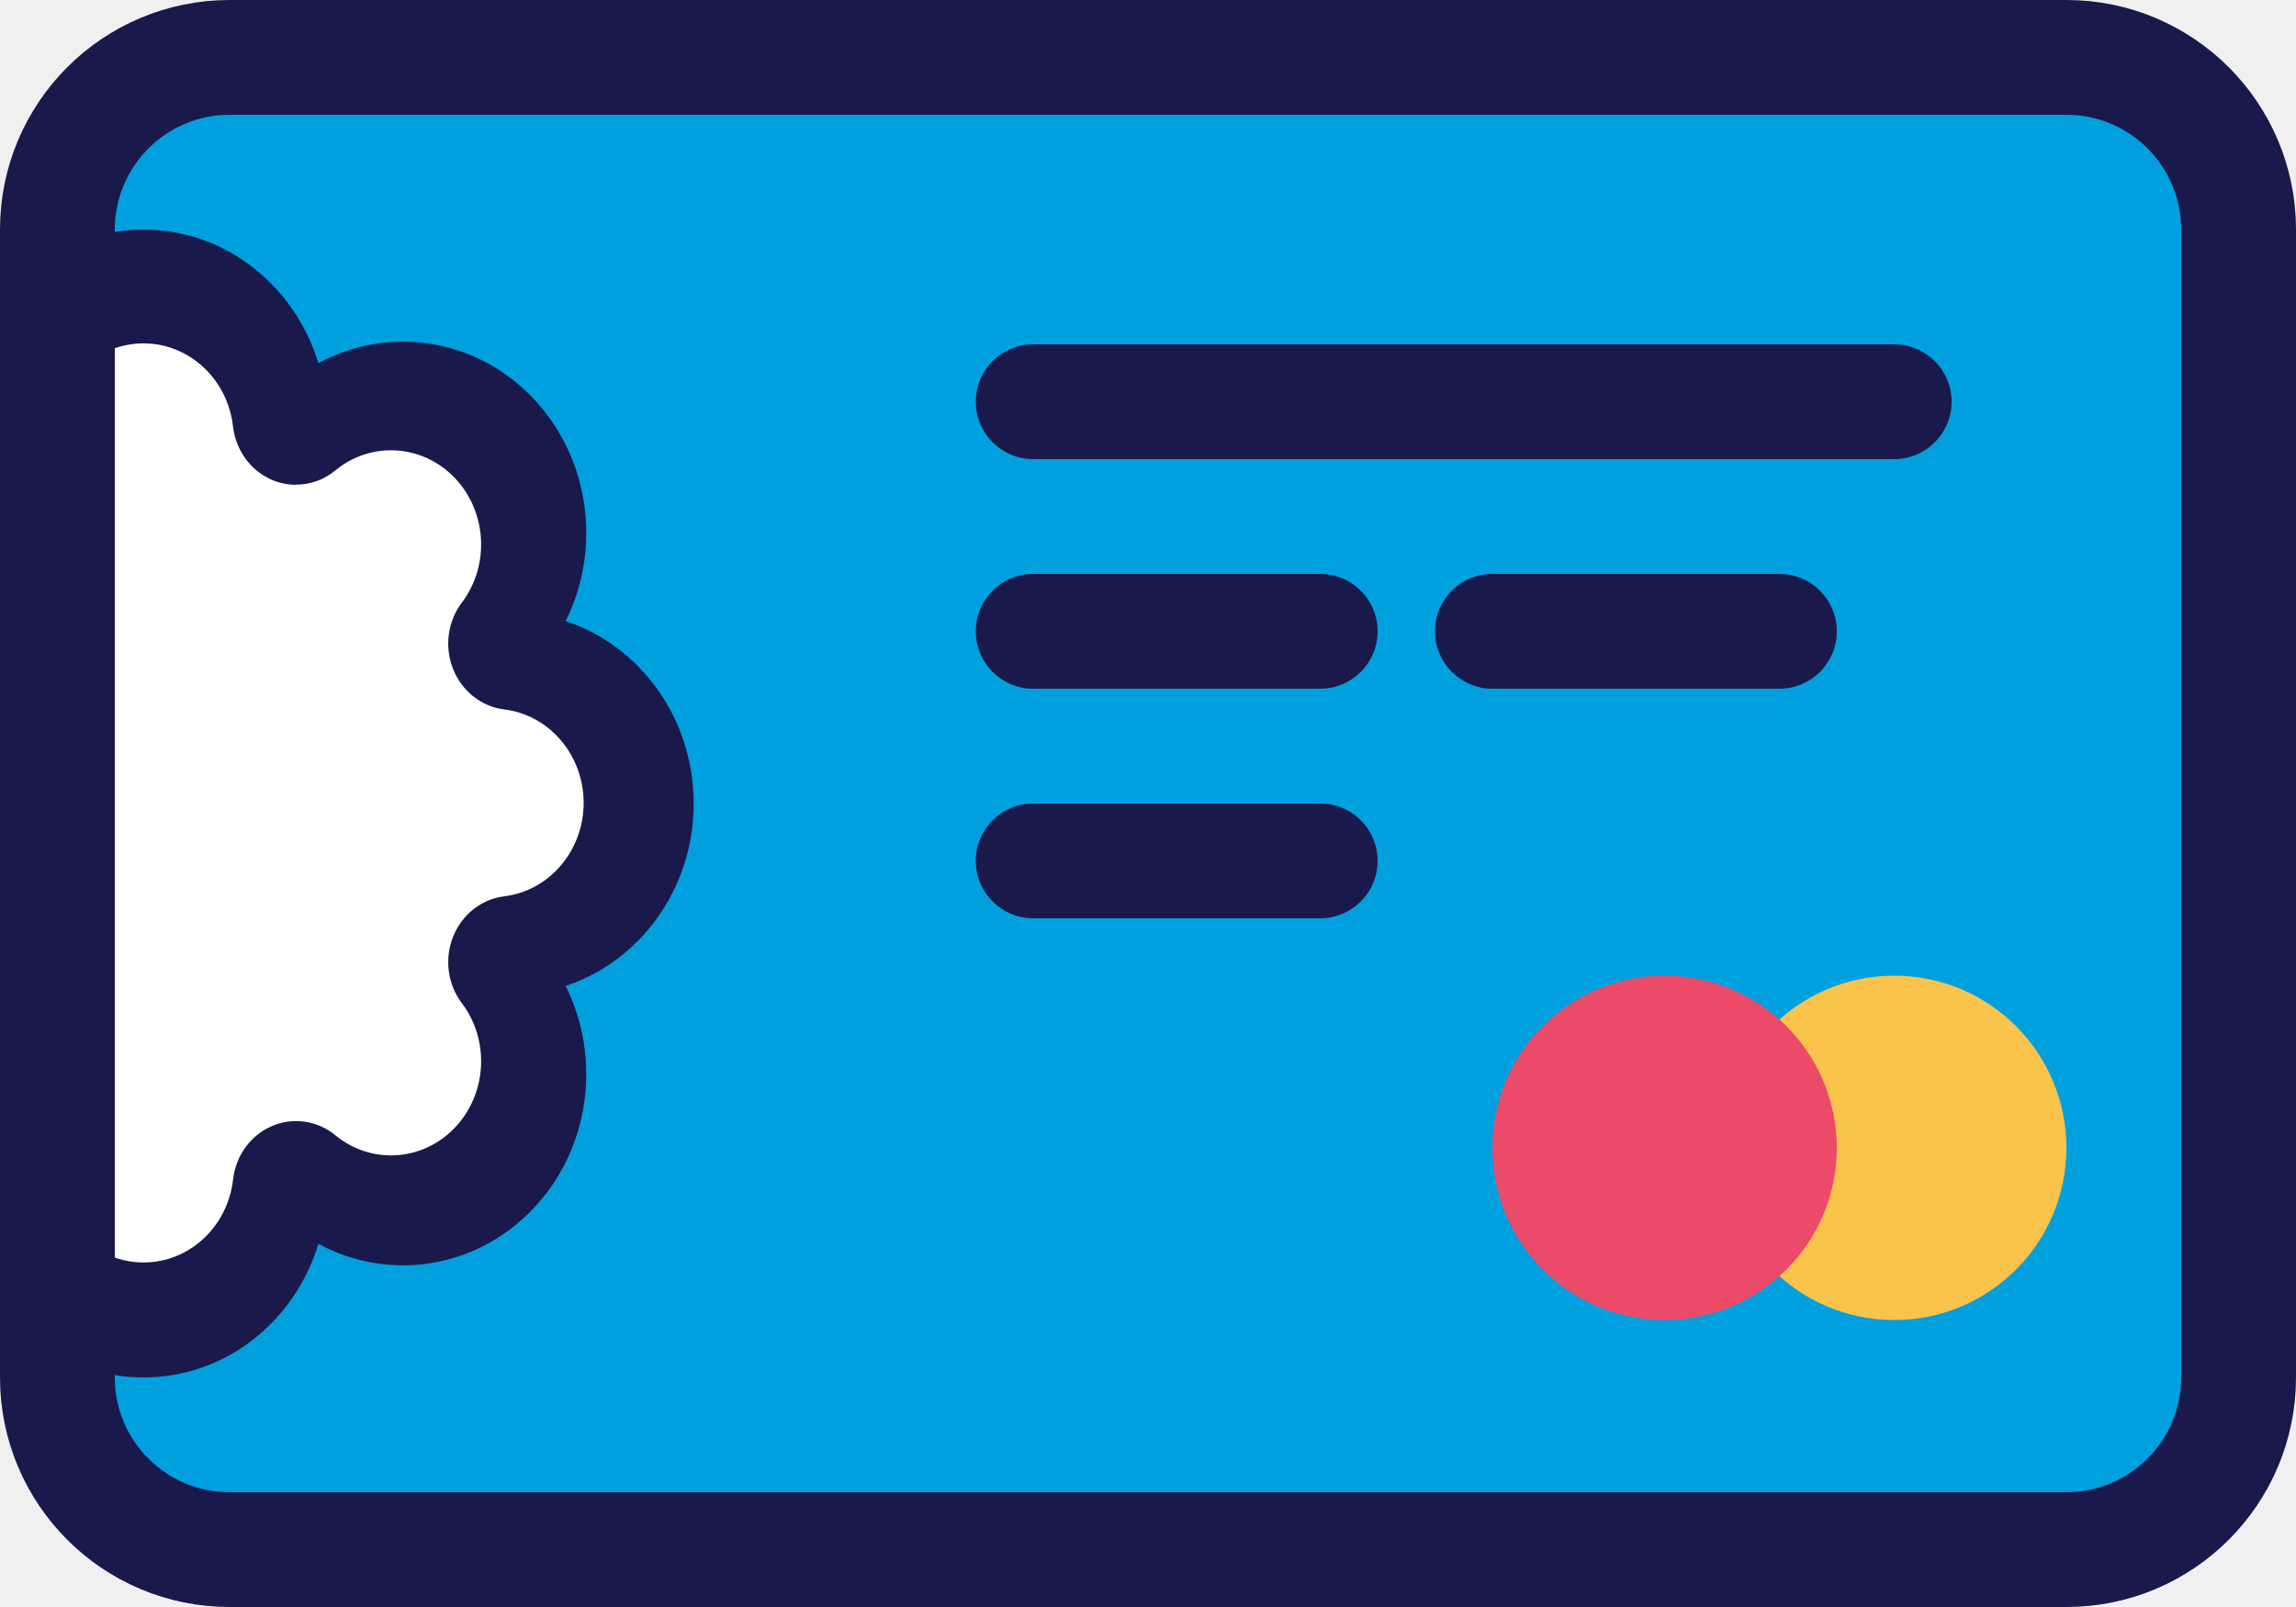
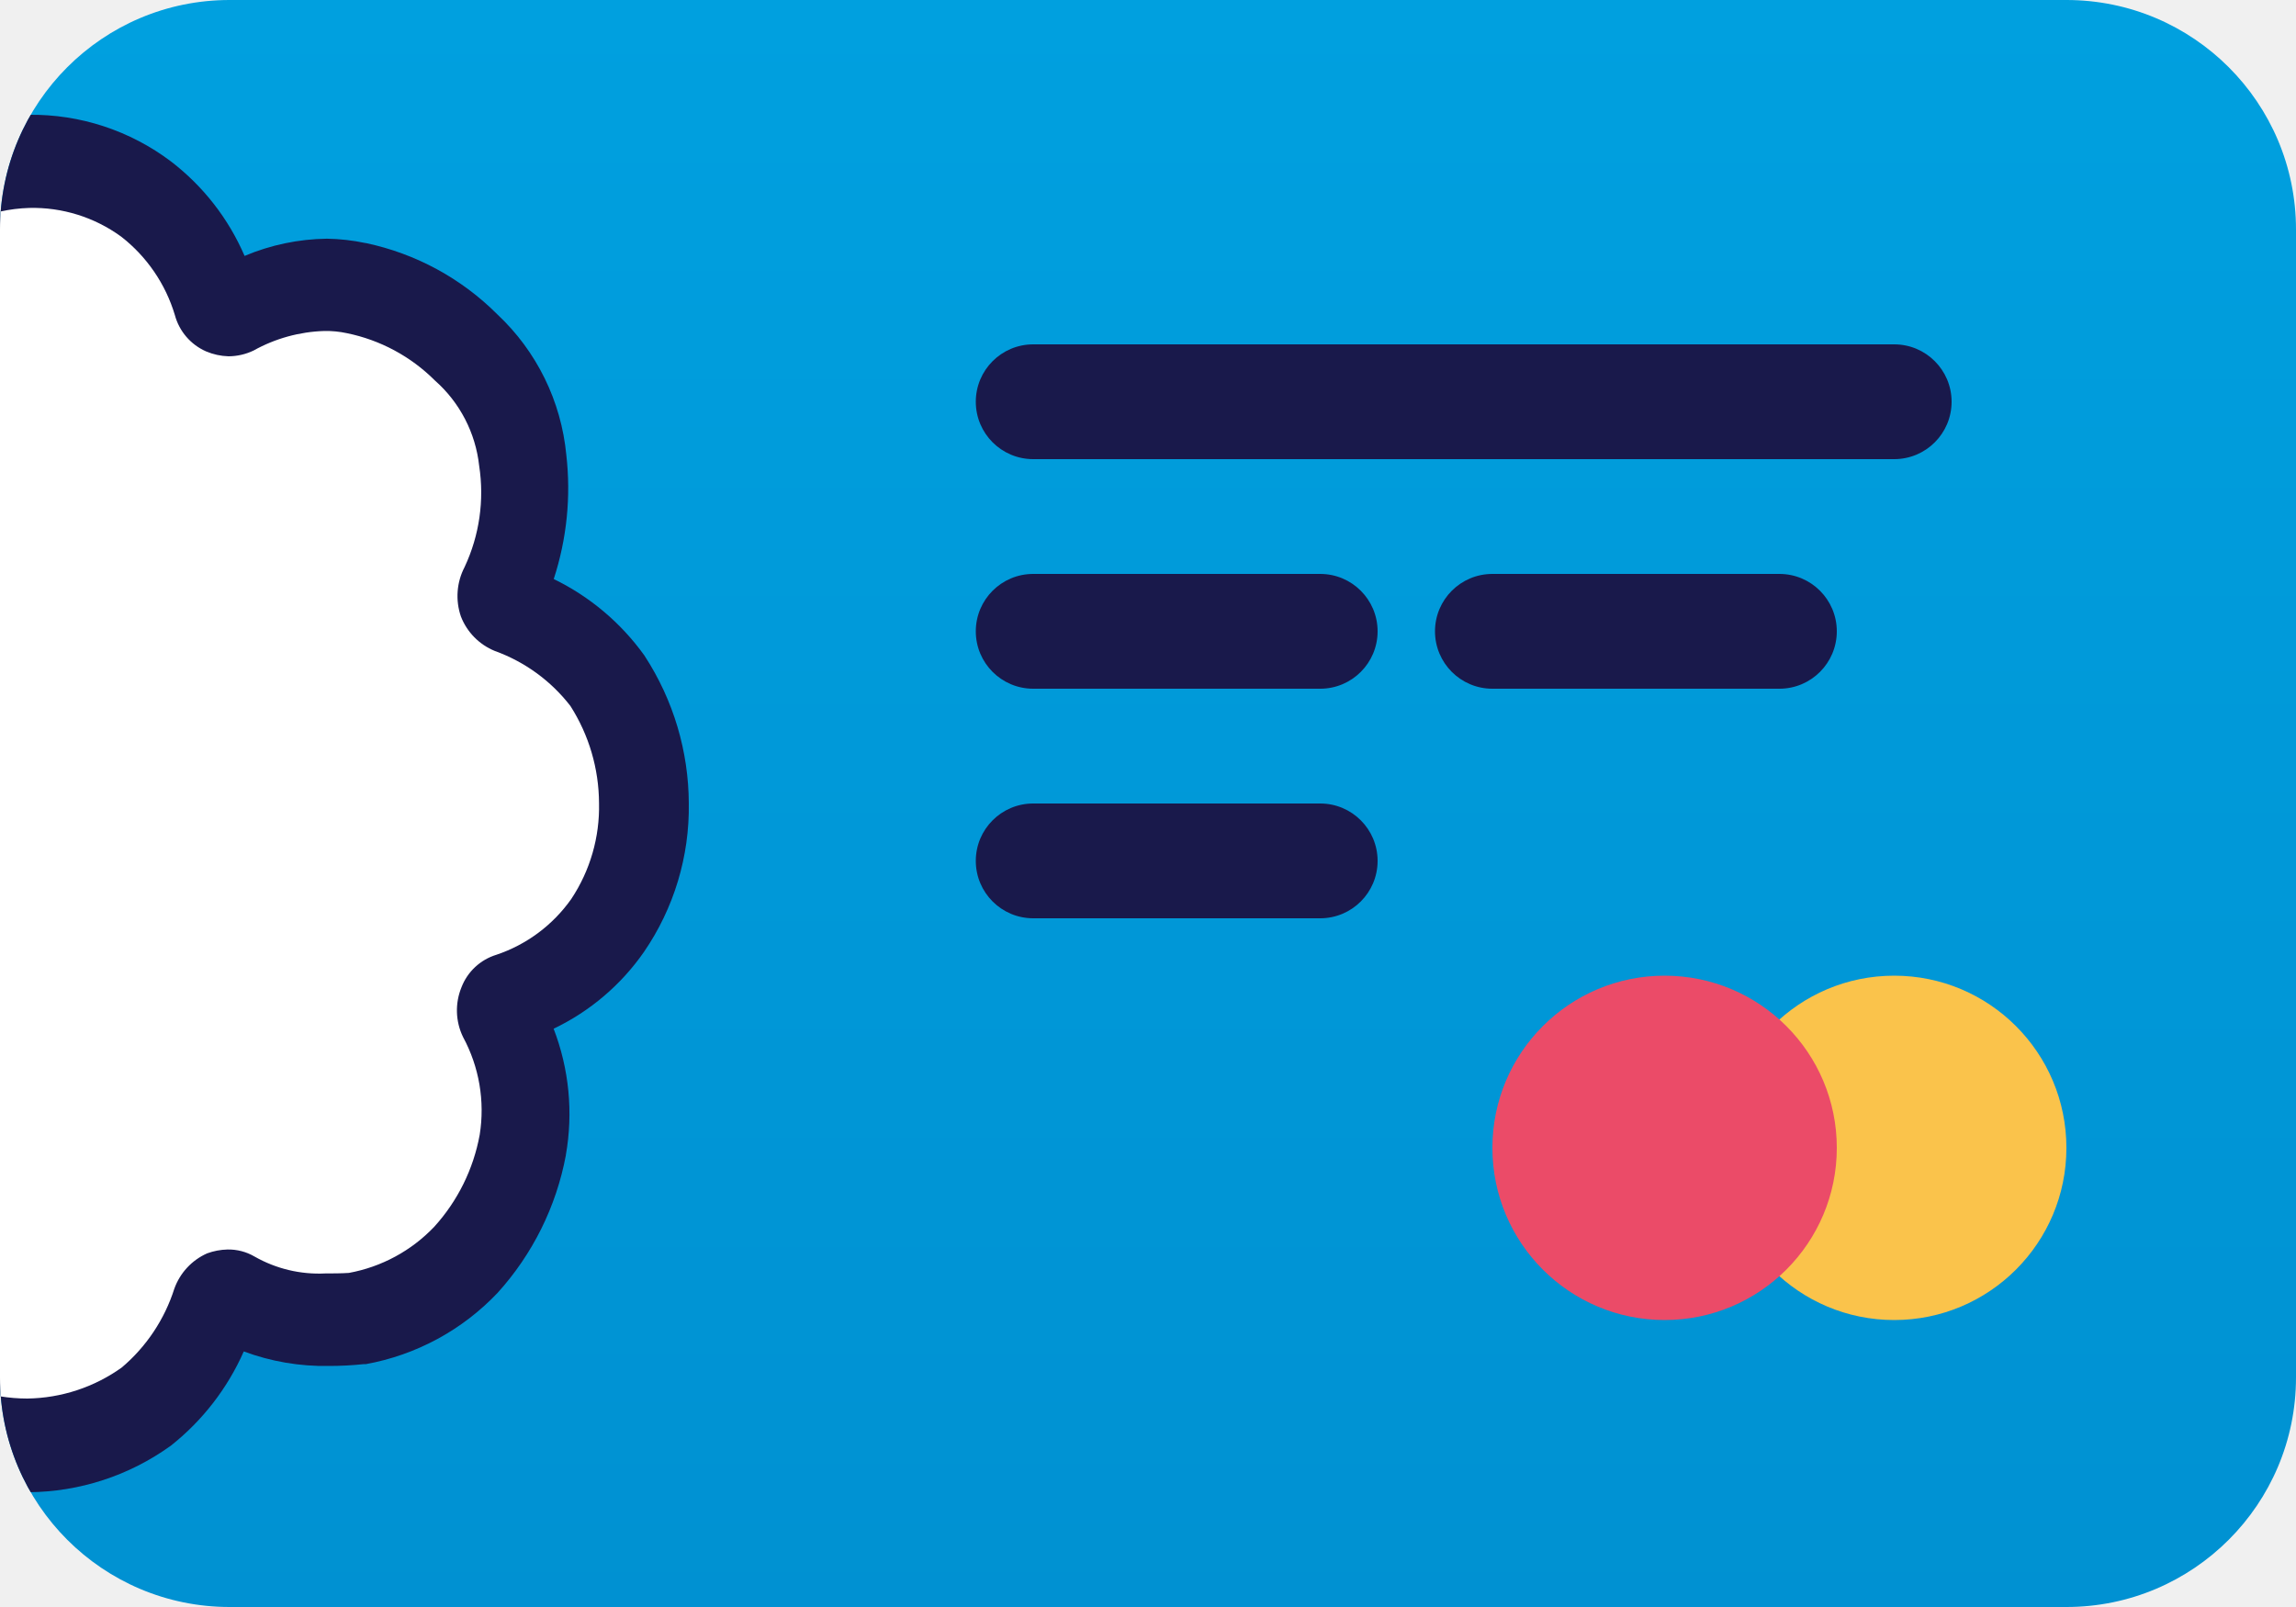
- <svg xmlns="http://www.w3.org/2000/svg" class="icon" fill="none" viewBox="0 0 40 28">
-   <rect x="1" y="1" width="38" height="26" rx="3" fill="#00A0DF" stroke="#19194B" stroke-width="2" />
-   <circle cx="33" cy="20" r="3" fill="#FAC34B" />
-   <circle cx="29" cy="20" r="3" fill="#EB4B68" />
-   <mask id="a" x="2" y="2" width="15" height="24" mask-type="alpha" maskUnits="userSpaceOnUse">
-     <rect transform="rotate(180 17 26)" x="17" y="26" width="15" height="24" fill="#C4C4C4" />
-   </mask>
-   <g mask="url(#a)">
-     <path d="m-4.853 17.178c-1.293-0.427-2.23-1.688-2.23-3.178s0.937-2.752 2.23-3.178c-0.625-1.256-0.433-2.839 0.577-3.893 1.01-1.054 2.527-1.254 3.731-0.601 0.409-1.349 1.617-2.327 3.046-2.327 1.428 0 2.636 0.978 3.046 2.327 1.204-0.652 2.721-0.453 3.731 0.601 1.01 1.054 1.202 2.638 0.577 3.893 1.292 0.426 2.23 1.688 2.23 3.178s-0.938 2.751-2.23 3.178c0.625 1.255 0.433 2.839-0.577 3.893-1.01 1.054-2.527 1.254-3.731 0.601-0.409 1.35-1.617 2.328-3.046 2.328s-2.637-0.978-3.046-2.328c-1.204 0.652-2.721 0.453-3.731-0.601-1.01-1.054-1.202-2.638-0.577-3.893z" fill="#19194B" />
-     <path d="m5.157 8.447c-0.143 0-0.286-0.029-0.423-0.088-0.37-0.16-0.628-0.516-0.675-0.931-0.094-0.824-0.764-1.445-1.559-1.445-0.795 0-1.466 0.621-1.559 1.444-0.047 0.415-0.305 0.771-0.675 0.931-0.37 0.16-0.793 0.099-1.108-0.161-0.623-0.513-1.518-0.457-2.08 0.13-0.562 0.587-0.616 1.522-0.124 2.173 0.248 0.328 0.306 0.771 0.153 1.157-0.153 0.386-0.494 0.656-0.891 0.705-0.788 0.097-1.383 0.797-1.383 1.628 0 0.831 0.595 1.531 1.383 1.628 0.398 0.049 0.739 0.319 0.892 0.705 0.153 0.386 0.095 0.828-0.153 1.157-0.491 0.651-0.438 1.585 0.124 2.172 0.562 0.588 1.456 0.643 2.08 0.13 0.314-0.259 0.738-0.32 1.108-0.16 0.37 0.16 0.628 0.516 0.675 0.931 0.094 0.823 0.764 1.444 1.559 1.444 0.795 0 1.466-0.621 1.559-1.445 0.047-0.415 0.305-0.771 0.675-0.931 0.37-0.16 0.794-0.098 1.108 0.16 0.623 0.513 1.517 0.457 2.079-0.13 0.562-0.587 0.616-1.521 0.124-2.172-0.248-0.328-0.306-0.771-0.153-1.157 0.153-0.386 0.494-0.656 0.892-0.705 0.788-0.097 1.383-0.797 1.383-1.628 0-0.831-0.595-1.531-1.383-1.628-0.398-0.049-0.739-0.319-0.892-0.705s-0.095-0.828 0.153-1.157c0.492-0.651 0.438-1.585-0.124-2.173-0.562-0.587-1.456-0.643-2.079-0.13-0.198 0.164-0.44 0.248-0.685 0.248z" clip-rule="evenodd" fill="#fff" fill-rule="evenodd" />
+ <svg xmlns="http://www.w3.org/2000/svg" class="icon" id="Capa_1" data-name="Capa 1" viewBox="0 0 40 28">
+   <defs>
+     <linearGradient id="Degradado_sin_nombre" data-name="Degradado sin nombre" x1="20" y1="33.89" x2="20" y2="-34.11" gradientTransform="matrix(1, 0, 0, -1, 0, 33.89)" gradientUnits="userSpaceOnUse">
+       <stop offset="0" stop-color="#00a0df" />
+       <stop offset="1" stop-color="#007cbf" />
+     </linearGradient>
+     <clipPath id="clip-path" transform="translate(0 -6)">
+       <rect y="6" width="40" height="28" rx="4" fill="none" />
+     </clipPath>
+   </defs>
+   <rect width="40" height="28" rx="4" fill="url(#Degradado_sin_nombre)" />
+   <circle cx="33" cy="20" r="3" fill="#fac34b" />
+   <circle cx="29" cy="20" r="3" fill="#eb4b68" />
+   <path d="M18,12H33a1,1,0,0,1,1,1h0a1,1,0,0,1-1,1H18a1,1,0,0,1-1-1h0A1,1,0,0,1,18,12Z" transform="translate(0 -6)" fill="#19194b" />
+   <path d="M18,16h5a1,1,0,0,1,1,1h0a1,1,0,0,1-1,1H18a1,1,0,0,1-1-1h0A1,1,0,0,1,18,16Z" transform="translate(0 -6)" fill="#19194b" />
+   <path d="M18,20h5a1,1,0,0,1,1,1h0a1,1,0,0,1-1,1H18a1,1,0,0,1-1-1h0A1,1,0,0,1,18,20Z" transform="translate(0 -6)" fill="#19194b" />
+   <path d="M26,16h5a1,1,0,0,1,1,1h0a1,1,0,0,1-1,1H26a1,1,0,0,1-1-1h0A1,1,0,0,1,26,16Z" transform="translate(0 -6)" fill="#19194b" />
+   <g clip-path="url(#clip-path)">
+     <g>
+       <path d="M11.233,17.432l-.005-.009-.006-.008a4.208,4.208,0,0,0-1.575-1.326,5.1,5.1,0,0,0,.219-2.164,3.854,3.854,0,0,0-1.2-2.446,4.574,4.574,0,0,0-2.292-1.244H6.368a3.519,3.519,0,0,0-.674-.076,3.816,3.816,0,0,0-1.433.3A4.135,4.135,0,0,0,2.98,8.814l0,0A4.026,4.026,0,0,0,.5,8a4.176,4.176,0,0,0-.5.039V31.963A4.577,4.577,0,0,0,.5,32a4.286,4.286,0,0,0,2.461-.8l.009-.006.008-.006a4.319,4.319,0,0,0,1.269-1.641A4.032,4.032,0,0,0,5.73,29.8a5.689,5.689,0,0,0,.6-.031l.021,0,.02,0a4.193,4.193,0,0,0,2.3-1.245A4.916,4.916,0,0,0,9.858,26.13v-.006a4.122,4.122,0,0,0-.213-2.2,4.035,4.035,0,0,0,1.574-1.338l0,0A4.454,4.454,0,0,0,12,20,4.737,4.737,0,0,0,11.233,17.432Z" transform="translate(0 -6)" fill="#19194b" />
+       <path d="M9.937,18.3a2.916,2.916,0,0,0-1.317-.958,1.065,1.065,0,0,1-.59-.6,1.092,1.092,0,0,1,.064-.862,3.057,3.057,0,0,0,.254-1.763,2.317,2.317,0,0,0-.772-1.488,3.025,3.025,0,0,0-1.534-.824,1.727,1.727,0,0,0-.39-.038,2.7,2.7,0,0,0-1.235.341,1.019,1.019,0,0,1-.436.1,1.077,1.077,0,0,1-.39-.085.964.964,0,0,1-.545-.635,2.72,2.72,0,0,0-.935-1.365,2.61,2.61,0,0,0-1.6-.5A2.676,2.676,0,0,0,0,9.687V30.329a2.953,2.953,0,0,0,.477.039,2.9,2.9,0,0,0,1.643-.54,2.984,2.984,0,0,0,.917-1.374,1.069,1.069,0,0,1,.572-.616,1.116,1.116,0,0,1,.354-.067.9.9,0,0,1,.472.123,2.265,2.265,0,0,0,1.235.294c.127,0,.263,0,.408-.009a2.732,2.732,0,0,0,1.489-.806,3.256,3.256,0,0,0,.79-1.6,2.688,2.688,0,0,0-.291-1.706,1.062,1.062,0,0,1-.027-.863.949.949,0,0,1,.608-.568,2.614,2.614,0,0,0,1.308-.976,2.9,2.9,0,0,0,.481-1.668A3.173,3.173,0,0,0,9.937,18.3Z" transform="translate(0 -6)" fill="#fff" />
+     </g>
  </g>
-   <rect x="17" y="6" width="17" height="2" rx="1" fill="#19194B" />
-   <rect x="17" y="10" width="7" height="2" rx="1" fill="#19194B" />
-   <rect x="17" y="14" width="7" height="2" rx="1" fill="#19194B" />
-   <rect x="25" y="10" width="7" height="2" rx="1" fill="#19194B" />
</svg>
